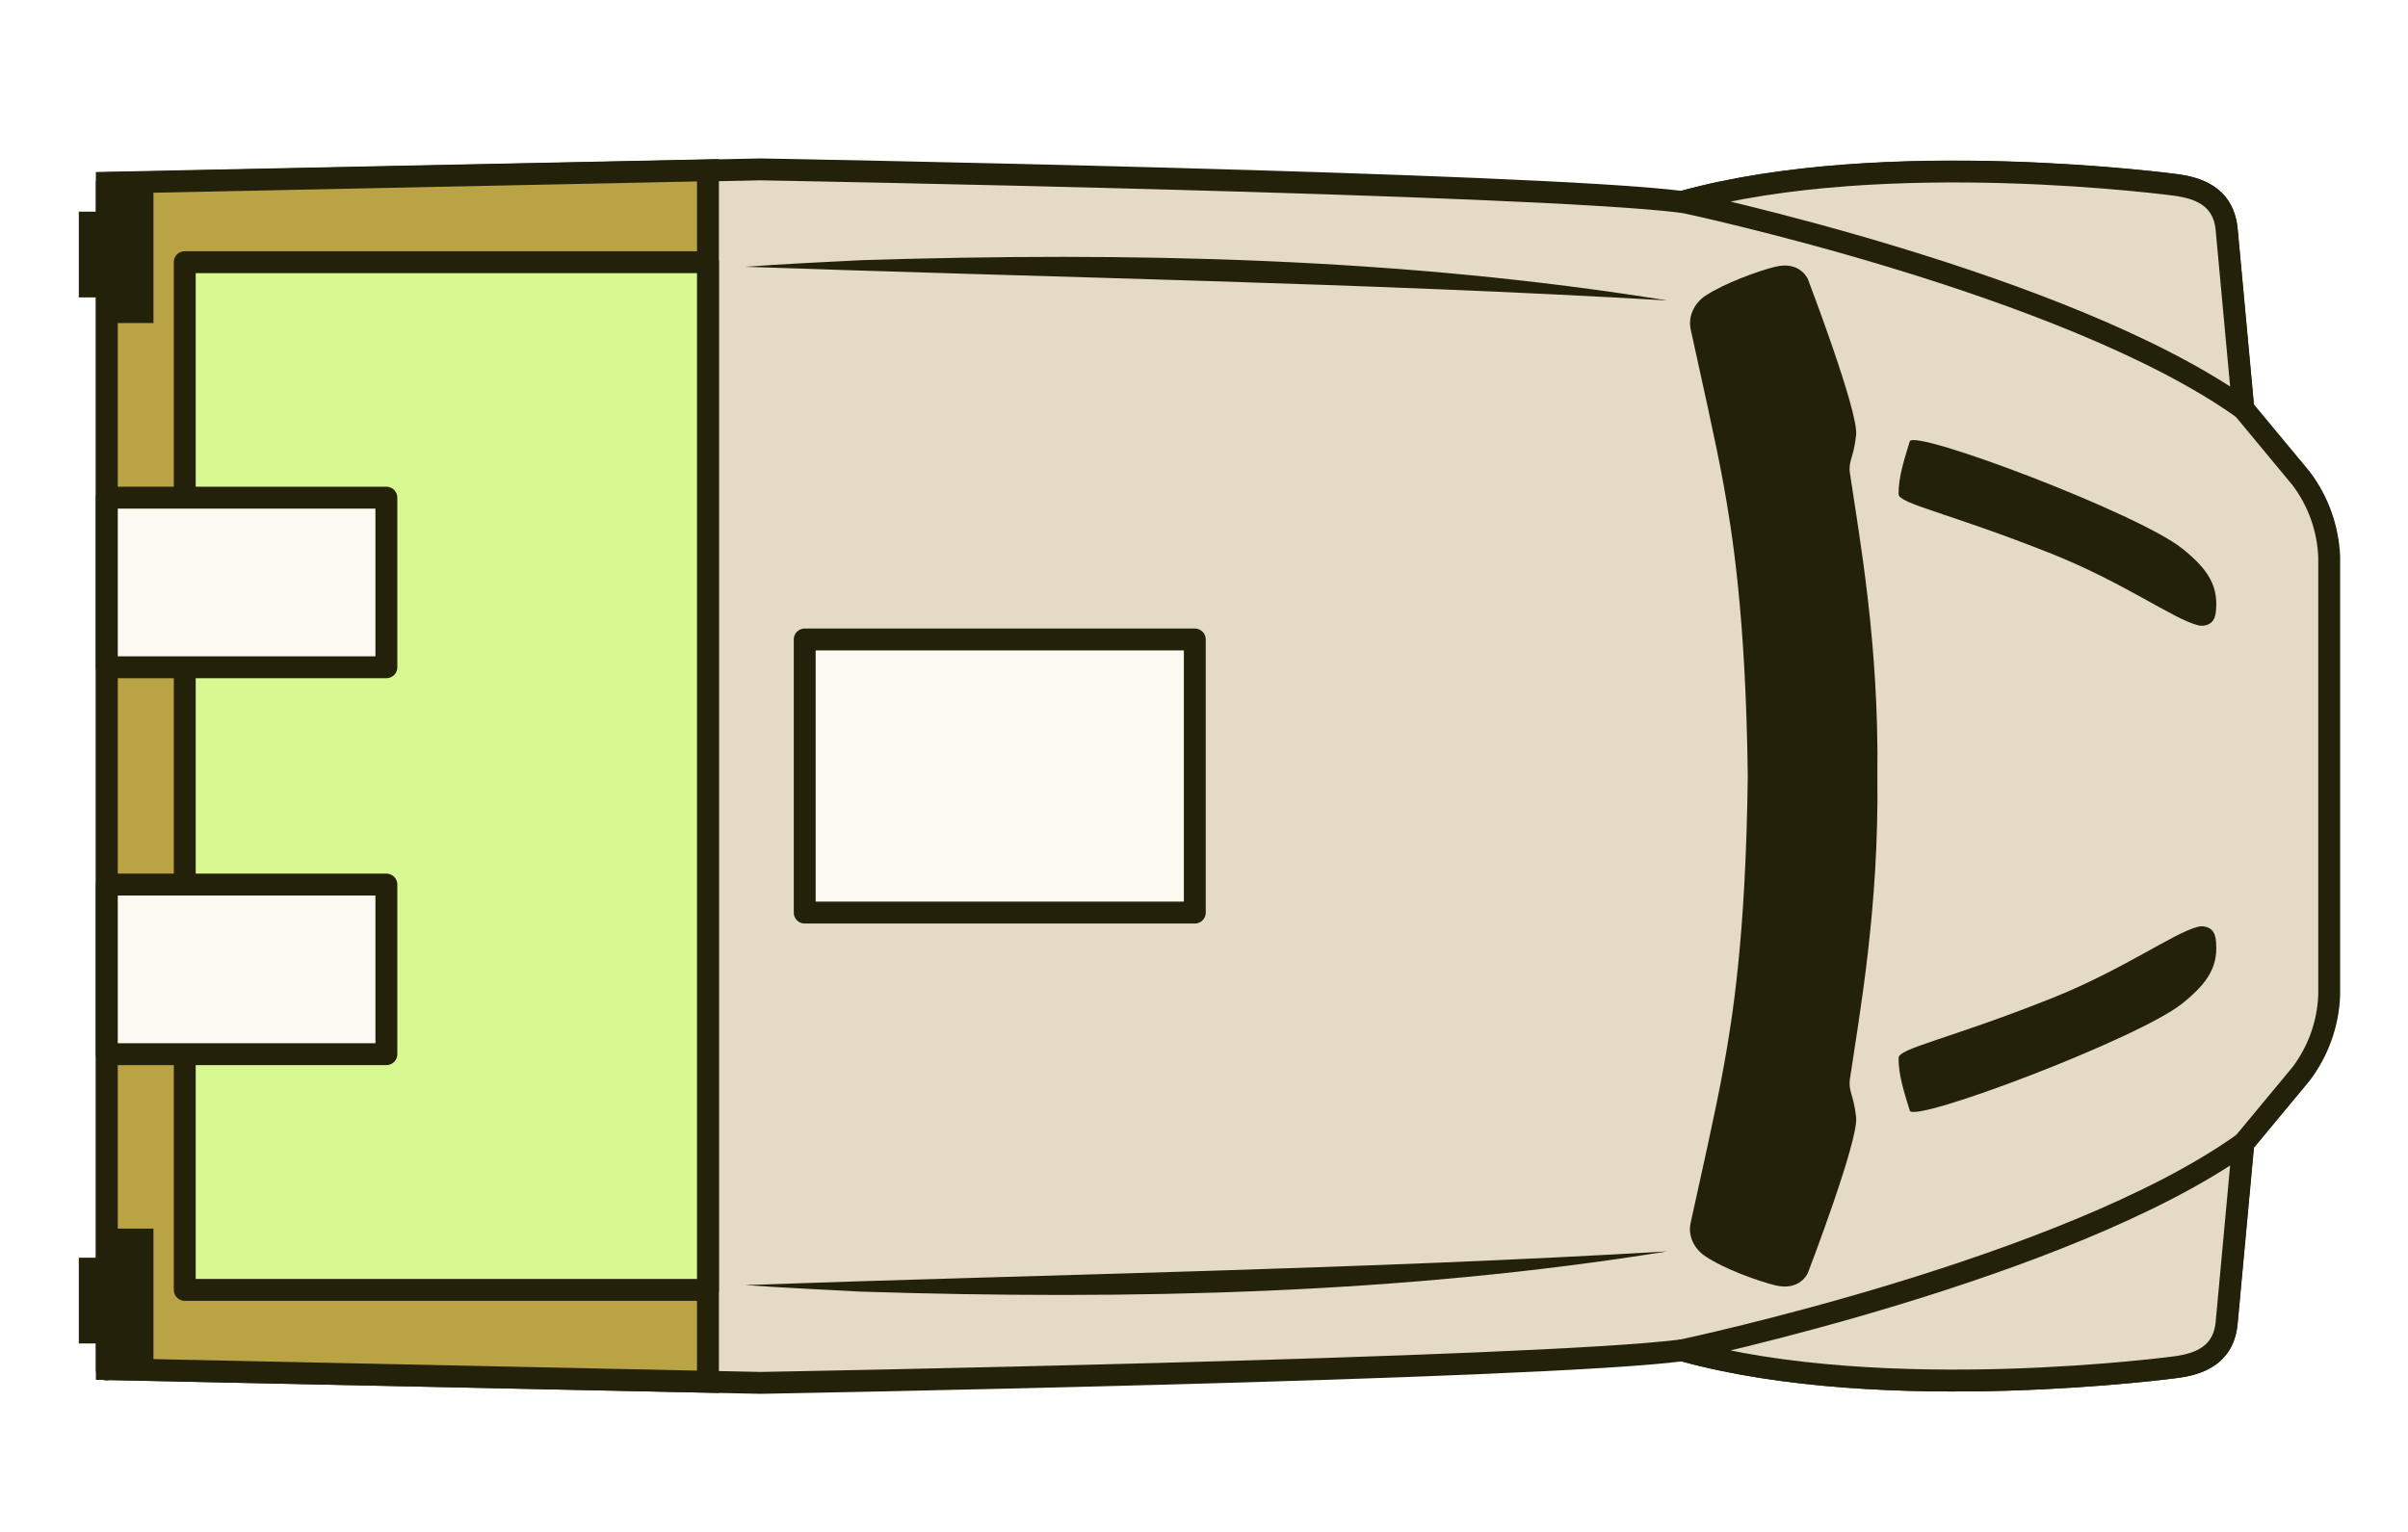
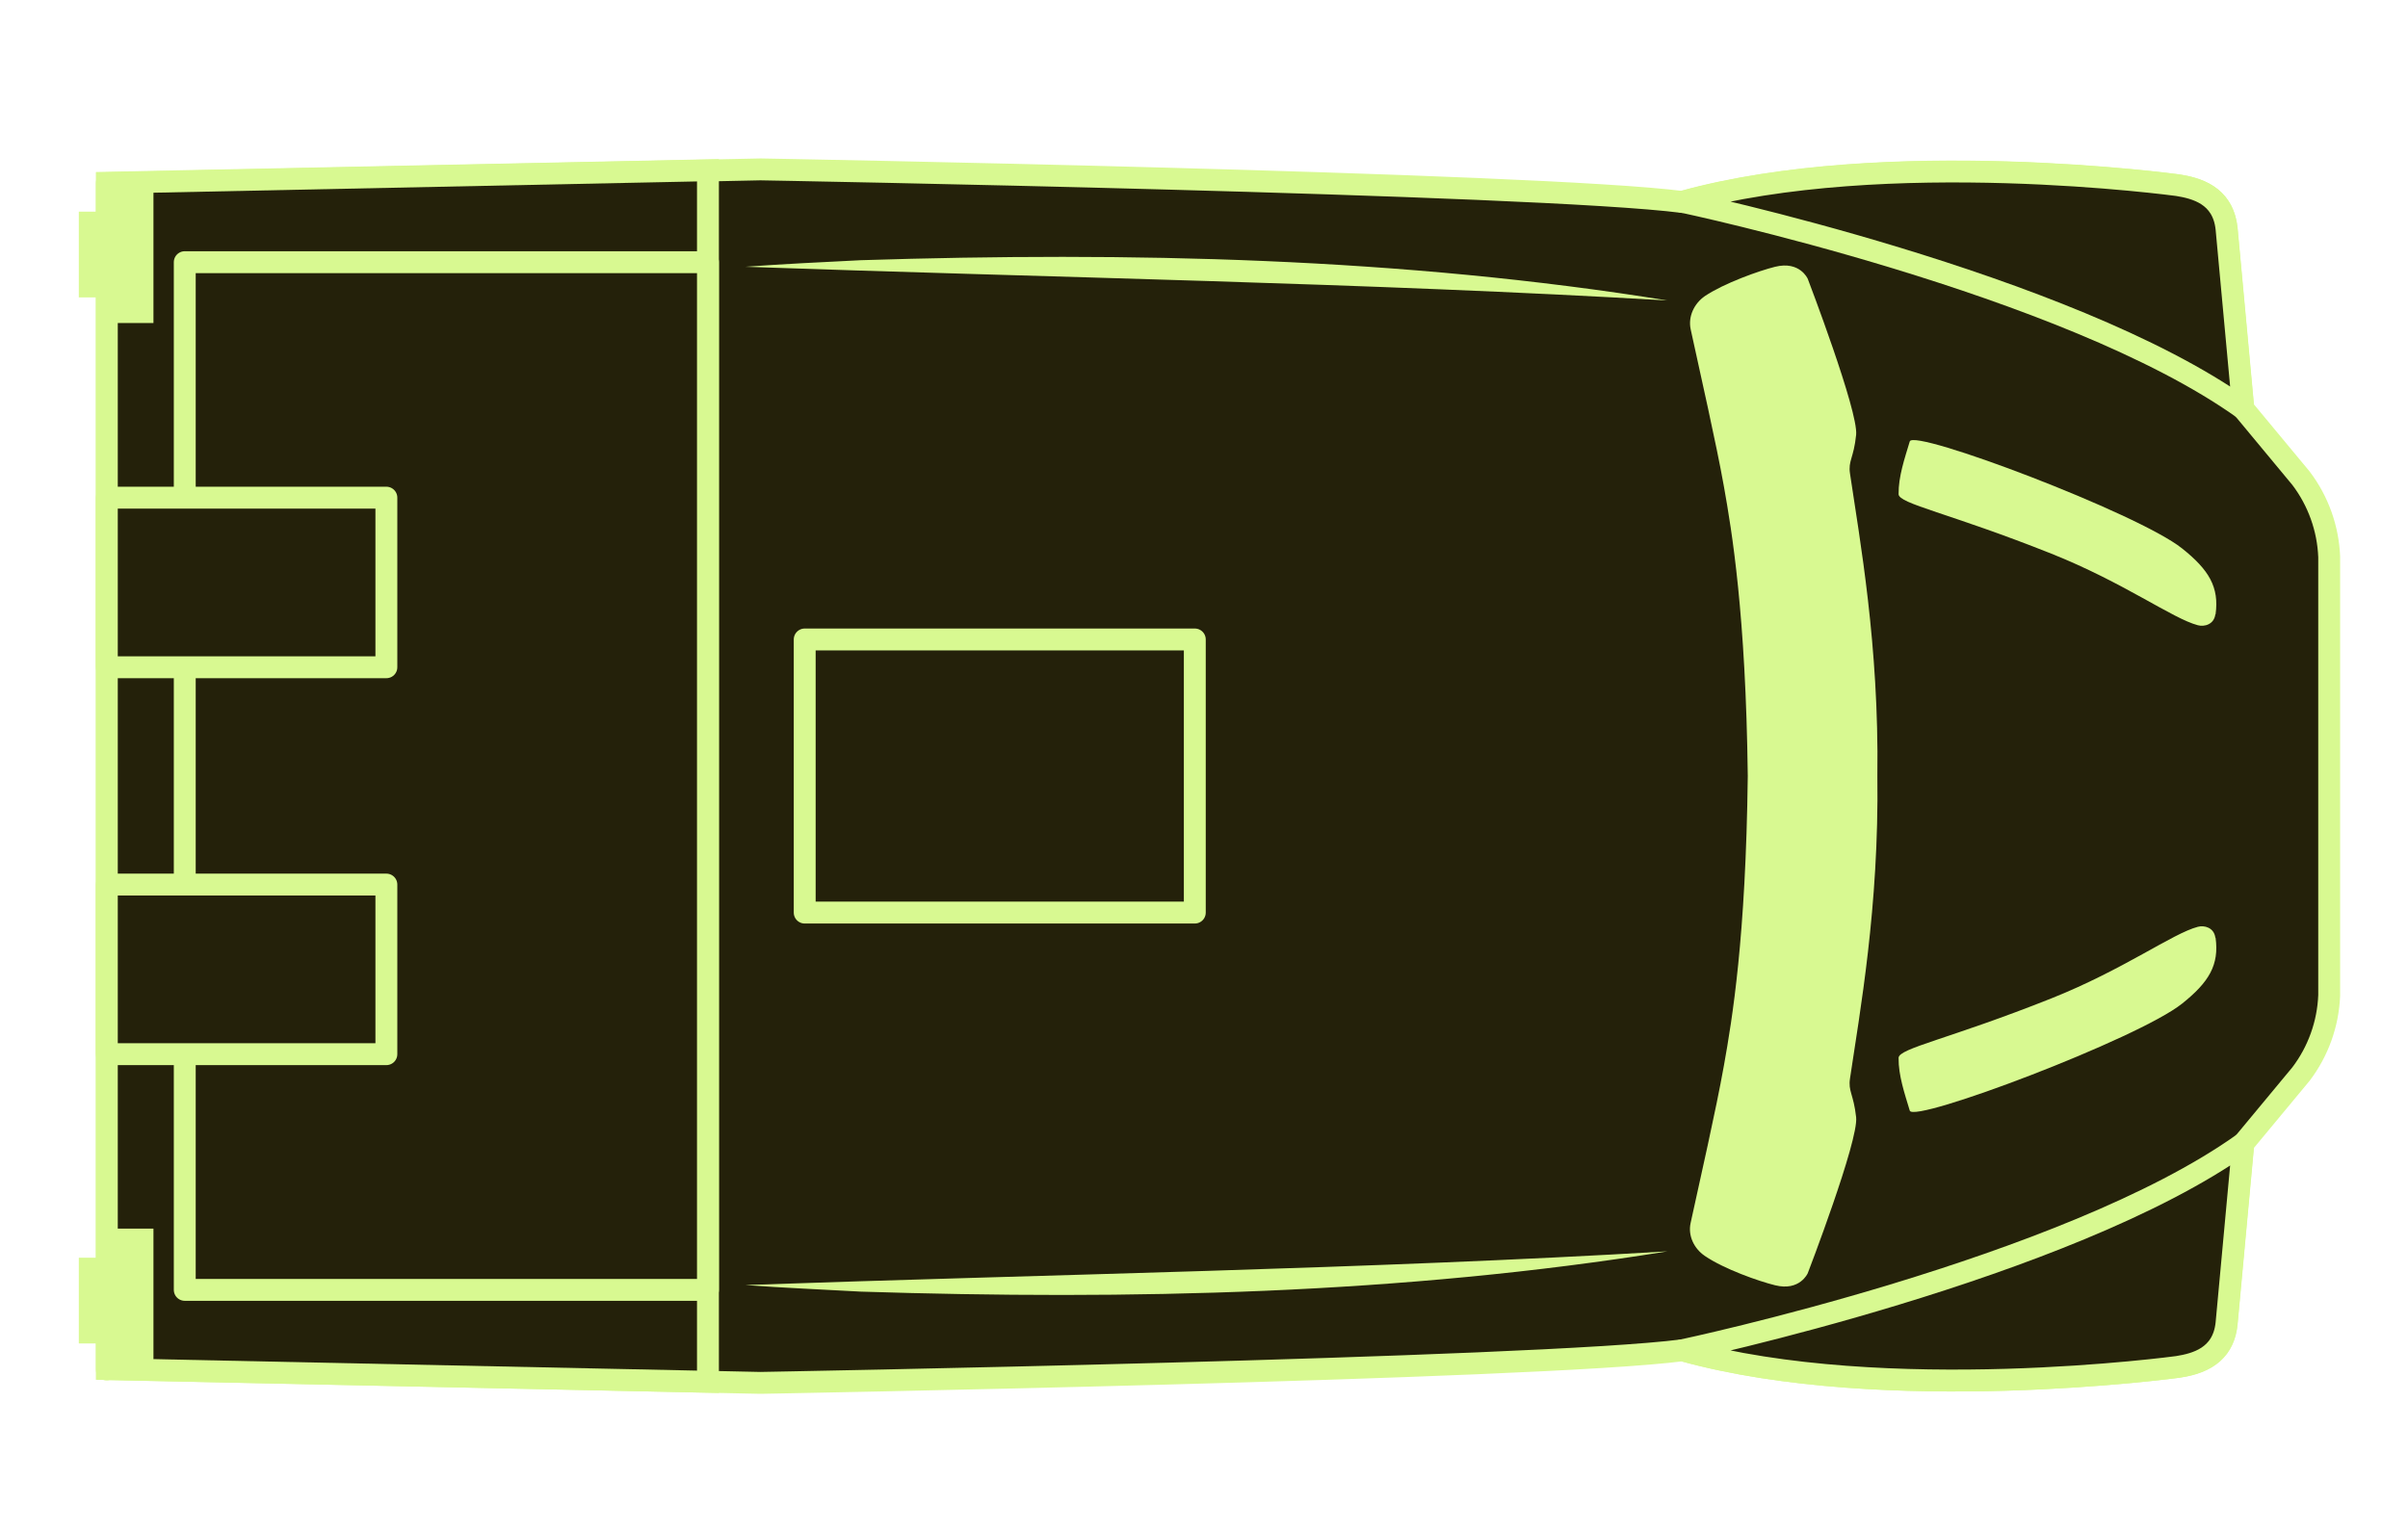
<svg xmlns="http://www.w3.org/2000/svg" viewBox="0 0 110 70">
  <defs>
    <style>
      .cls-1 {
-         fill: #b9a344;
+         fill: #24210a;
        stroke-miterlimit: 10;
      }

      .cls-1, .cls-2, .cls-3, .cls-4 {
-         stroke: #24210a;
+         stroke: #d8f991;
      }

      .cls-1, .cls-5, .cls-3 {
        fill-rule: evenodd;
      }

      .cls-6, .cls-5 {
-         fill: #24210a;
+         fill: #d8f991;
      }

      .cls-2 {
-         fill: #fcf9f0;
+         fill: #24210a;
      }

      .cls-2, .cls-3, .cls-4 {
        stroke-linecap: round;
        stroke-linejoin: round;
      }

      .cls-3 {
-         fill: #e5dac6;
+         fill: #24210a;
      }

      .cls-4 {
-         fill: #d8f991;
+         fill: #24210a;
      }
    </style>
  </defs>
  <g id="Ebene_4" data-name="Ebene 4">
    <path class="cls-3" d="M4.88,62.56l29.86.63s35.5-.63,42.12-1.49c9.29,2.58,22.63.76,22.63.76,1.41-.19,2.12-.84,2.23-1.99l.76-8.22,2.63-3.17c.79-1.04,1.24-2.3,1.29-3.6v-20.03c-.05-1.3-.5-2.56-1.29-3.6l-2.63-3.17-.76-8.22c-.15-1.32-1.02-1.81-2.23-1.99,0,0-13.34-1.82-22.63.76-6.62-.86-42.12-1.49-42.12-1.49l-29.86.63v54.21Z" />
    <polygon class="cls-1" points="4.88 62.56 32.34 63.14 32.34 7.78 4.88 8.35 4.88 62.56" />
    <rect class="cls-4" x="8.44" y="11.98" width="23.9" height="46.96" />
    <path class="cls-6" d="M76.17,13.73c-13.58-.8-28.53-1.06-42.12-1.54,1.76-.13,3.51-.21,5.27-.3,12.27-.39,24.72-.12,36.85,1.84h0Z" />
    <path class="cls-6" d="M76.17,57.18c-12.13,1.96-24.58,2.23-36.85,1.84-1.76-.1-3.52-.17-5.27-.3,13.6-.48,28.54-.73,42.12-1.54h0Z" />
  </g>
  <g id="Ebene_5" data-name="Ebene 5">
    <rect class="cls-2" x="36.76" y="29.22" width="17.82" height="12.48" />
    <path class="cls-5" d="M79.84,35.46c-.09,7.42-.71,11.1-1.09,13.23s-1.07,5.11-1.52,7.19c-.13.58.15,1.17.65,1.51.88.6,2.47,1.16,3.21,1.34,1.13.28,1.49-.55,1.49-.55,0,0,2.33-6.06,2.21-7.13s-.37-1.18-.28-1.77c.44-2.98,1.33-7.82,1.25-13.82.08-6-.81-10.83-1.25-13.82-.09-.59.17-.7.28-1.77s-2.21-7.13-2.21-7.13c0,0-.36-.83-1.49-.55-.73.18-2.33.75-3.21,1.34-.49.34-.77.93-.65,1.51.45,2.08,1.16,5.17,1.52,7.19s1,5.81,1.09,13.23Z" />
    <rect class="cls-2" x="7.39" y="20.23" width="7.75" height="12.77" transform="translate(37.88 15.35) rotate(90)" />
    <rect class="cls-2" x="7.39" y="37.91" width="7.75" height="12.77" transform="translate(-33.03 55.56) rotate(-90)" />
    <path class="cls-5" d="M101.2,28.07c-.06.47-.51.58-.8.5-1.15-.3-3.38-1.95-6.69-3.27-4.67-1.86-6.98-2.28-6.98-2.72-.01-.8.27-1.61.51-2.41.18-.59,10.44,3.29,12.44,4.89,1.23.98,1.7,1.77,1.53,3.01Z" />
    <path class="cls-5" d="M101.2,42.85c-.06-.47-.51-.58-.8-.5-1.15.3-3.38,1.95-6.69,3.27-4.67,1.86-6.98,2.28-6.98,2.72-.01.8.27,1.61.51,2.41.18.59,10.44-3.29,12.44-4.89,1.23-.98,1.7-1.77,1.53-3.01Z" />
    <polygon class="cls-5" points="7.01 8.31 4.88 8.35 4.88 9.67 3.6 9.67 3.6 13.59 4.88 13.59 4.88 14.76 7.01 14.76 7.01 8.31" />
    <polygon class="cls-5" points="7.01 56.14 4.88 56.14 4.88 57.47 3.6 57.47 3.6 61.39 4.88 61.39 4.88 62.56 7.01 62.6 7.01 56.14" />
    <path class="cls-3" d="M99.48,8.46s-13.34-1.82-22.63.76c0,0,17.57,3.71,25.62,9.45l-.76-8.22c-.16-1.56-1.43-1.86-2.23-1.99Z" />
    <path class="cls-3" d="M99.48,62.46s-13.34,1.82-22.63-.76c0,0,17.57-3.71,25.62-9.45l-.76,8.22c-.16,1.56-1.43,1.86-2.23,1.99Z" />
  </g>
</svg>
